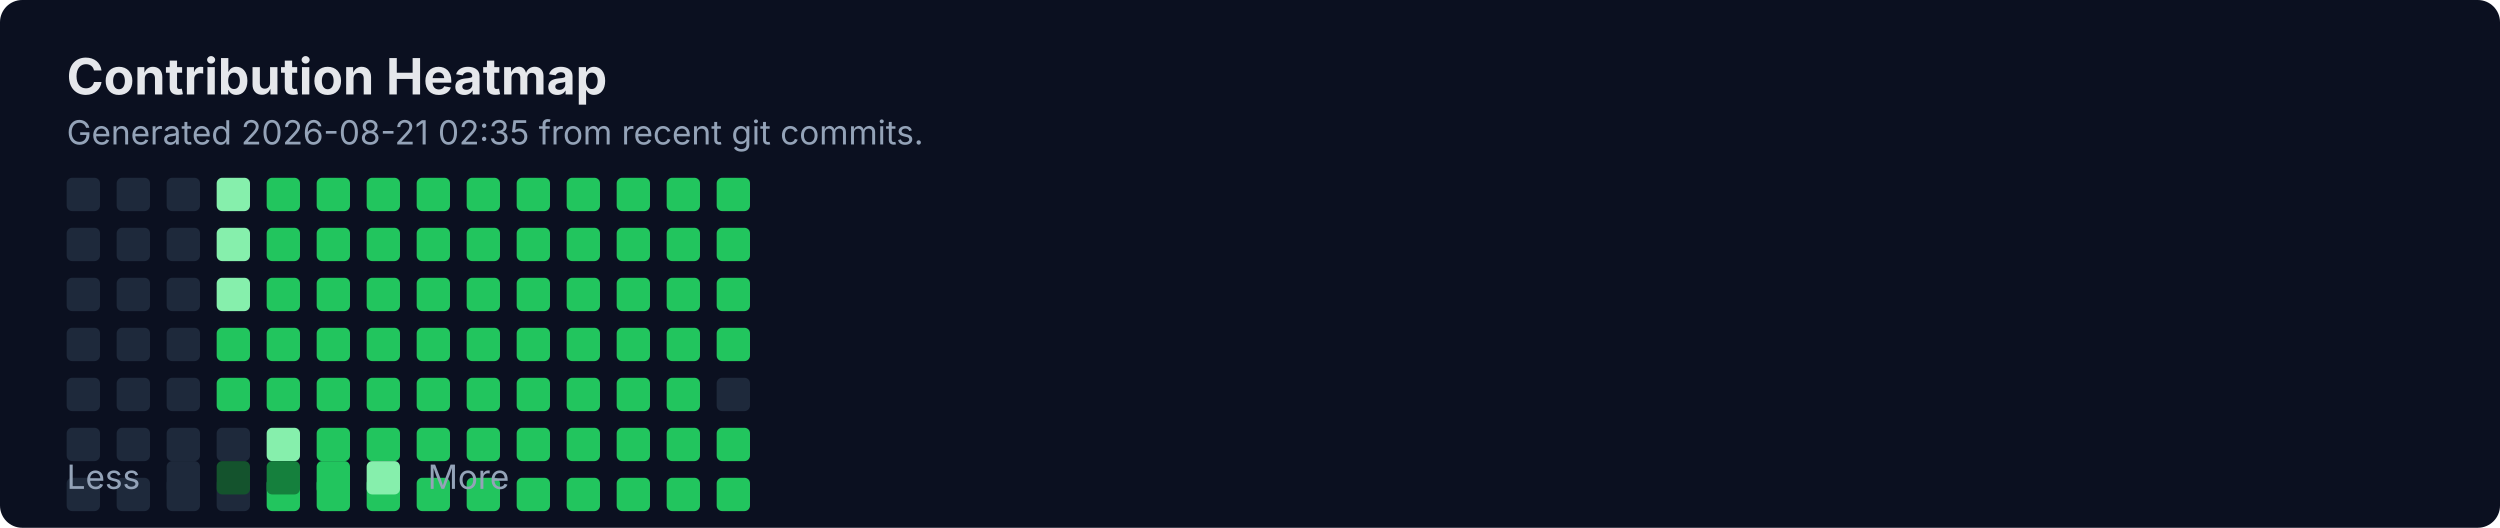
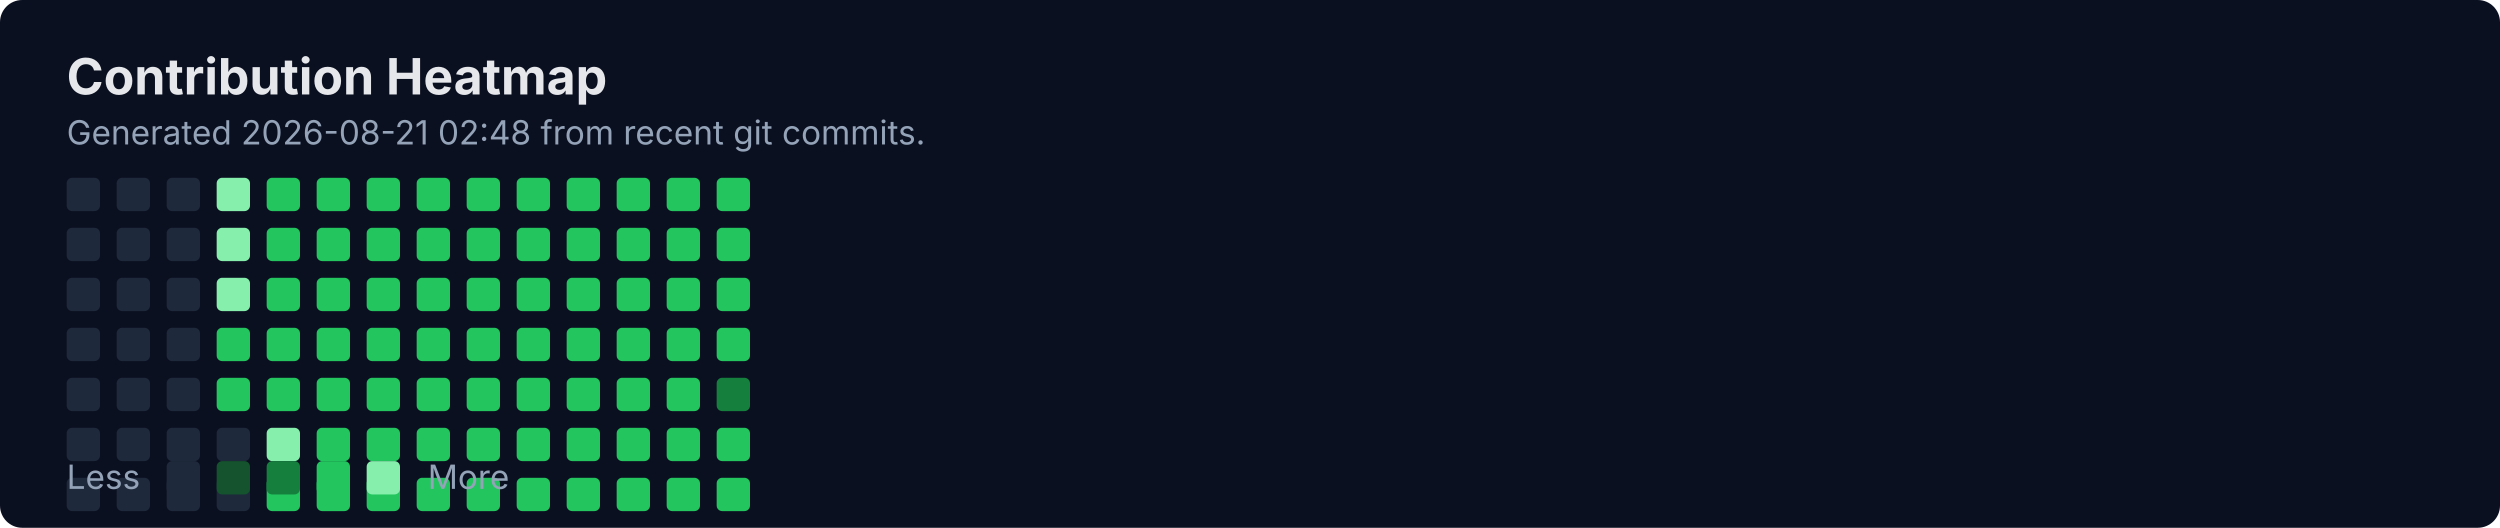
<svg xmlns="http://www.w3.org/2000/svg" width="900" height="190" viewBox="0 0 900 190" fill="none" role="img" aria-labelledby="title">
  <rect width="900" height="190" rx="8" fill="#0B1020" />
  <text x="24" y="34" fill="#E5E7EB" font-family="Inter, Segoe UI, Arial" font-size="18" font-weight="700">Contribution Heatmap</text>
-   <text x="24" y="52" fill="#94A3B8" font-family="Inter, Segoe UI, Arial" font-size="12">Generated 2026-08-21 02:35 from recent git commits.</text>
+   <text x="24" y="52" fill="#94A3B8" font-family="Inter, Segoe UI, Arial" font-size="12">Generated 2026-08-21 02:48 from recent git commits.</text>
  <rect x="24" y="154" width="12" height="12" rx="2" fill="#1E293B" />
  <rect x="24" y="172" width="12" height="12" rx="2" fill="#1E293B" />
  <rect x="24" y="64" width="12" height="12" rx="2" fill="#1E293B" />
  <rect x="24" y="82" width="12" height="12" rx="2" fill="#1E293B" />
  <rect x="24" y="100" width="12" height="12" rx="2" fill="#1E293B" />
  <rect x="24" y="118" width="12" height="12" rx="2" fill="#1E293B" />
  <rect x="24" y="136" width="12" height="12" rx="2" fill="#1E293B" />
  <rect x="42" y="154" width="12" height="12" rx="2" fill="#1E293B" />
  <rect x="42" y="172" width="12" height="12" rx="2" fill="#1E293B" />
  <rect x="42" y="64" width="12" height="12" rx="2" fill="#1E293B" />
  <rect x="42" y="82" width="12" height="12" rx="2" fill="#1E293B" />
  <rect x="42" y="100" width="12" height="12" rx="2" fill="#1E293B" />
  <rect x="42" y="118" width="12" height="12" rx="2" fill="#1E293B" />
  <rect x="42" y="136" width="12" height="12" rx="2" fill="#1E293B" />
  <rect x="60" y="154" width="12" height="12" rx="2" fill="#1E293B" />
  <rect x="60" y="172" width="12" height="12" rx="2" fill="#1E293B" />
  <rect x="60" y="64" width="12" height="12" rx="2" fill="#1E293B" />
  <rect x="60" y="82" width="12" height="12" rx="2" fill="#1E293B" />
  <rect x="60" y="100" width="12" height="12" rx="2" fill="#1E293B" />
  <rect x="60" y="118" width="12" height="12" rx="2" fill="#1E293B" />
  <rect x="60" y="136" width="12" height="12" rx="2" fill="#1E293B" />
  <rect x="78" y="154" width="12" height="12" rx="2" fill="#1E293B" />
  <rect x="78" y="172" width="12" height="12" rx="2" fill="#1E293B" />
  <rect x="78" y="64" width="12" height="12" rx="2" fill="#86EFAC" />
  <rect x="78" y="82" width="12" height="12" rx="2" fill="#86EFAC" />
  <rect x="78" y="100" width="12" height="12" rx="2" fill="#86EFAC" />
  <rect x="78" y="118" width="12" height="12" rx="2" fill="#22C55E" />
  <rect x="78" y="136" width="12" height="12" rx="2" fill="#22C55E" />
  <rect x="96" y="154" width="12" height="12" rx="2" fill="#86EFAC" />
  <rect x="96" y="172" width="12" height="12" rx="2" fill="#22C55E" />
  <rect x="96" y="64" width="12" height="12" rx="2" fill="#22C55E" />
  <rect x="96" y="82" width="12" height="12" rx="2" fill="#22C55E" />
  <rect x="96" y="100" width="12" height="12" rx="2" fill="#22C55E" />
  <rect x="96" y="118" width="12" height="12" rx="2" fill="#22C55E" />
  <rect x="96" y="136" width="12" height="12" rx="2" fill="#22C55E" />
  <rect x="114" y="154" width="12" height="12" rx="2" fill="#22C55E" />
  <rect x="114" y="172" width="12" height="12" rx="2" fill="#22C55E" />
  <rect x="114" y="64" width="12" height="12" rx="2" fill="#22C55E" />
  <rect x="114" y="82" width="12" height="12" rx="2" fill="#22C55E" />
  <rect x="114" y="100" width="12" height="12" rx="2" fill="#22C55E" />
  <rect x="114" y="118" width="12" height="12" rx="2" fill="#22C55E" />
  <rect x="114" y="136" width="12" height="12" rx="2" fill="#22C55E" />
  <rect x="132" y="154" width="12" height="12" rx="2" fill="#22C55E" />
  <rect x="132" y="172" width="12" height="12" rx="2" fill="#22C55E" />
  <rect x="132" y="64" width="12" height="12" rx="2" fill="#22C55E" />
  <rect x="132" y="82" width="12" height="12" rx="2" fill="#22C55E" />
  <rect x="132" y="100" width="12" height="12" rx="2" fill="#22C55E" />
  <rect x="132" y="118" width="12" height="12" rx="2" fill="#22C55E" />
  <rect x="132" y="136" width="12" height="12" rx="2" fill="#22C55E" />
  <rect x="150" y="154" width="12" height="12" rx="2" fill="#22C55E" />
  <rect x="150" y="172" width="12" height="12" rx="2" fill="#22C55E" />
  <rect x="150" y="64" width="12" height="12" rx="2" fill="#22C55E" />
  <rect x="150" y="82" width="12" height="12" rx="2" fill="#22C55E" />
  <rect x="150" y="100" width="12" height="12" rx="2" fill="#22C55E" />
  <rect x="150" y="118" width="12" height="12" rx="2" fill="#22C55E" />
  <rect x="150" y="136" width="12" height="12" rx="2" fill="#22C55E" />
  <rect x="168" y="154" width="12" height="12" rx="2" fill="#22C55E" />
  <rect x="168" y="172" width="12" height="12" rx="2" fill="#22C55E" />
  <rect x="168" y="64" width="12" height="12" rx="2" fill="#22C55E" />
  <rect x="168" y="82" width="12" height="12" rx="2" fill="#22C55E" />
  <rect x="168" y="100" width="12" height="12" rx="2" fill="#22C55E" />
  <rect x="168" y="118" width="12" height="12" rx="2" fill="#22C55E" />
  <rect x="168" y="136" width="12" height="12" rx="2" fill="#22C55E" />
  <rect x="186" y="154" width="12" height="12" rx="2" fill="#22C55E" />
  <rect x="186" y="172" width="12" height="12" rx="2" fill="#22C55E" />
  <rect x="186" y="64" width="12" height="12" rx="2" fill="#22C55E" />
  <rect x="186" y="82" width="12" height="12" rx="2" fill="#22C55E" />
  <rect x="186" y="100" width="12" height="12" rx="2" fill="#22C55E" />
  <rect x="186" y="118" width="12" height="12" rx="2" fill="#22C55E" />
  <rect x="186" y="136" width="12" height="12" rx="2" fill="#22C55E" />
  <rect x="204" y="154" width="12" height="12" rx="2" fill="#22C55E" />
  <rect x="204" y="172" width="12" height="12" rx="2" fill="#22C55E" />
  <rect x="204" y="64" width="12" height="12" rx="2" fill="#22C55E" />
  <rect x="204" y="82" width="12" height="12" rx="2" fill="#22C55E" />
  <rect x="204" y="100" width="12" height="12" rx="2" fill="#22C55E" />
  <rect x="204" y="118" width="12" height="12" rx="2" fill="#22C55E" />
  <rect x="204" y="136" width="12" height="12" rx="2" fill="#22C55E" />
  <rect x="222" y="154" width="12" height="12" rx="2" fill="#22C55E" />
  <rect x="222" y="172" width="12" height="12" rx="2" fill="#22C55E" />
  <rect x="222" y="64" width="12" height="12" rx="2" fill="#22C55E" />
  <rect x="222" y="82" width="12" height="12" rx="2" fill="#22C55E" />
  <rect x="222" y="100" width="12" height="12" rx="2" fill="#22C55E" />
  <rect x="222" y="118" width="12" height="12" rx="2" fill="#22C55E" />
  <rect x="222" y="136" width="12" height="12" rx="2" fill="#22C55E" />
  <rect x="240" y="154" width="12" height="12" rx="2" fill="#22C55E" />
  <rect x="240" y="172" width="12" height="12" rx="2" fill="#22C55E" />
  <rect x="240" y="64" width="12" height="12" rx="2" fill="#22C55E" />
  <rect x="240" y="82" width="12" height="12" rx="2" fill="#22C55E" />
  <rect x="240" y="100" width="12" height="12" rx="2" fill="#22C55E" />
  <rect x="240" y="118" width="12" height="12" rx="2" fill="#22C55E" />
  <rect x="240" y="136" width="12" height="12" rx="2" fill="#22C55E" />
  <rect x="258" y="154" width="12" height="12" rx="2" fill="#22C55E" />
  <rect x="258" y="172" width="12" height="12" rx="2" fill="#22C55E" />
  <rect x="258" y="64" width="12" height="12" rx="2" fill="#22C55E" />
  <rect x="258" y="82" width="12" height="12" rx="2" fill="#22C55E" />
  <rect x="258" y="100" width="12" height="12" rx="2" fill="#22C55E" />
  <rect x="258" y="118" width="12" height="12" rx="2" fill="#22C55E" />
-   <rect x="258" y="136" width="12" height="12" rx="2" fill="#1E293B" />
+   <rect x="258" y="136" width="12" height="12" rx="2" fill="#15803D" />
  <text x="24" y="176" fill="#94A3B8" font-family="Inter, Segoe UI, Arial" font-size="12">Less</text>
  <rect x="60" y="166" width="12" height="12" rx="2" fill="#1E293B" />
  <rect x="78" y="166" width="12" height="12" rx="2" fill="#14532D" />
  <rect x="96" y="166" width="12" height="12" rx="2" fill="#15803D" />
  <rect x="114" y="166" width="12" height="12" rx="2" fill="#22C55E" />
  <rect x="132" y="166" width="12" height="12" rx="2" fill="#86EFAC" />
  <text x="154" y="176" fill="#94A3B8" font-family="Inter, Segoe UI, Arial" font-size="12">More</text>
</svg>
